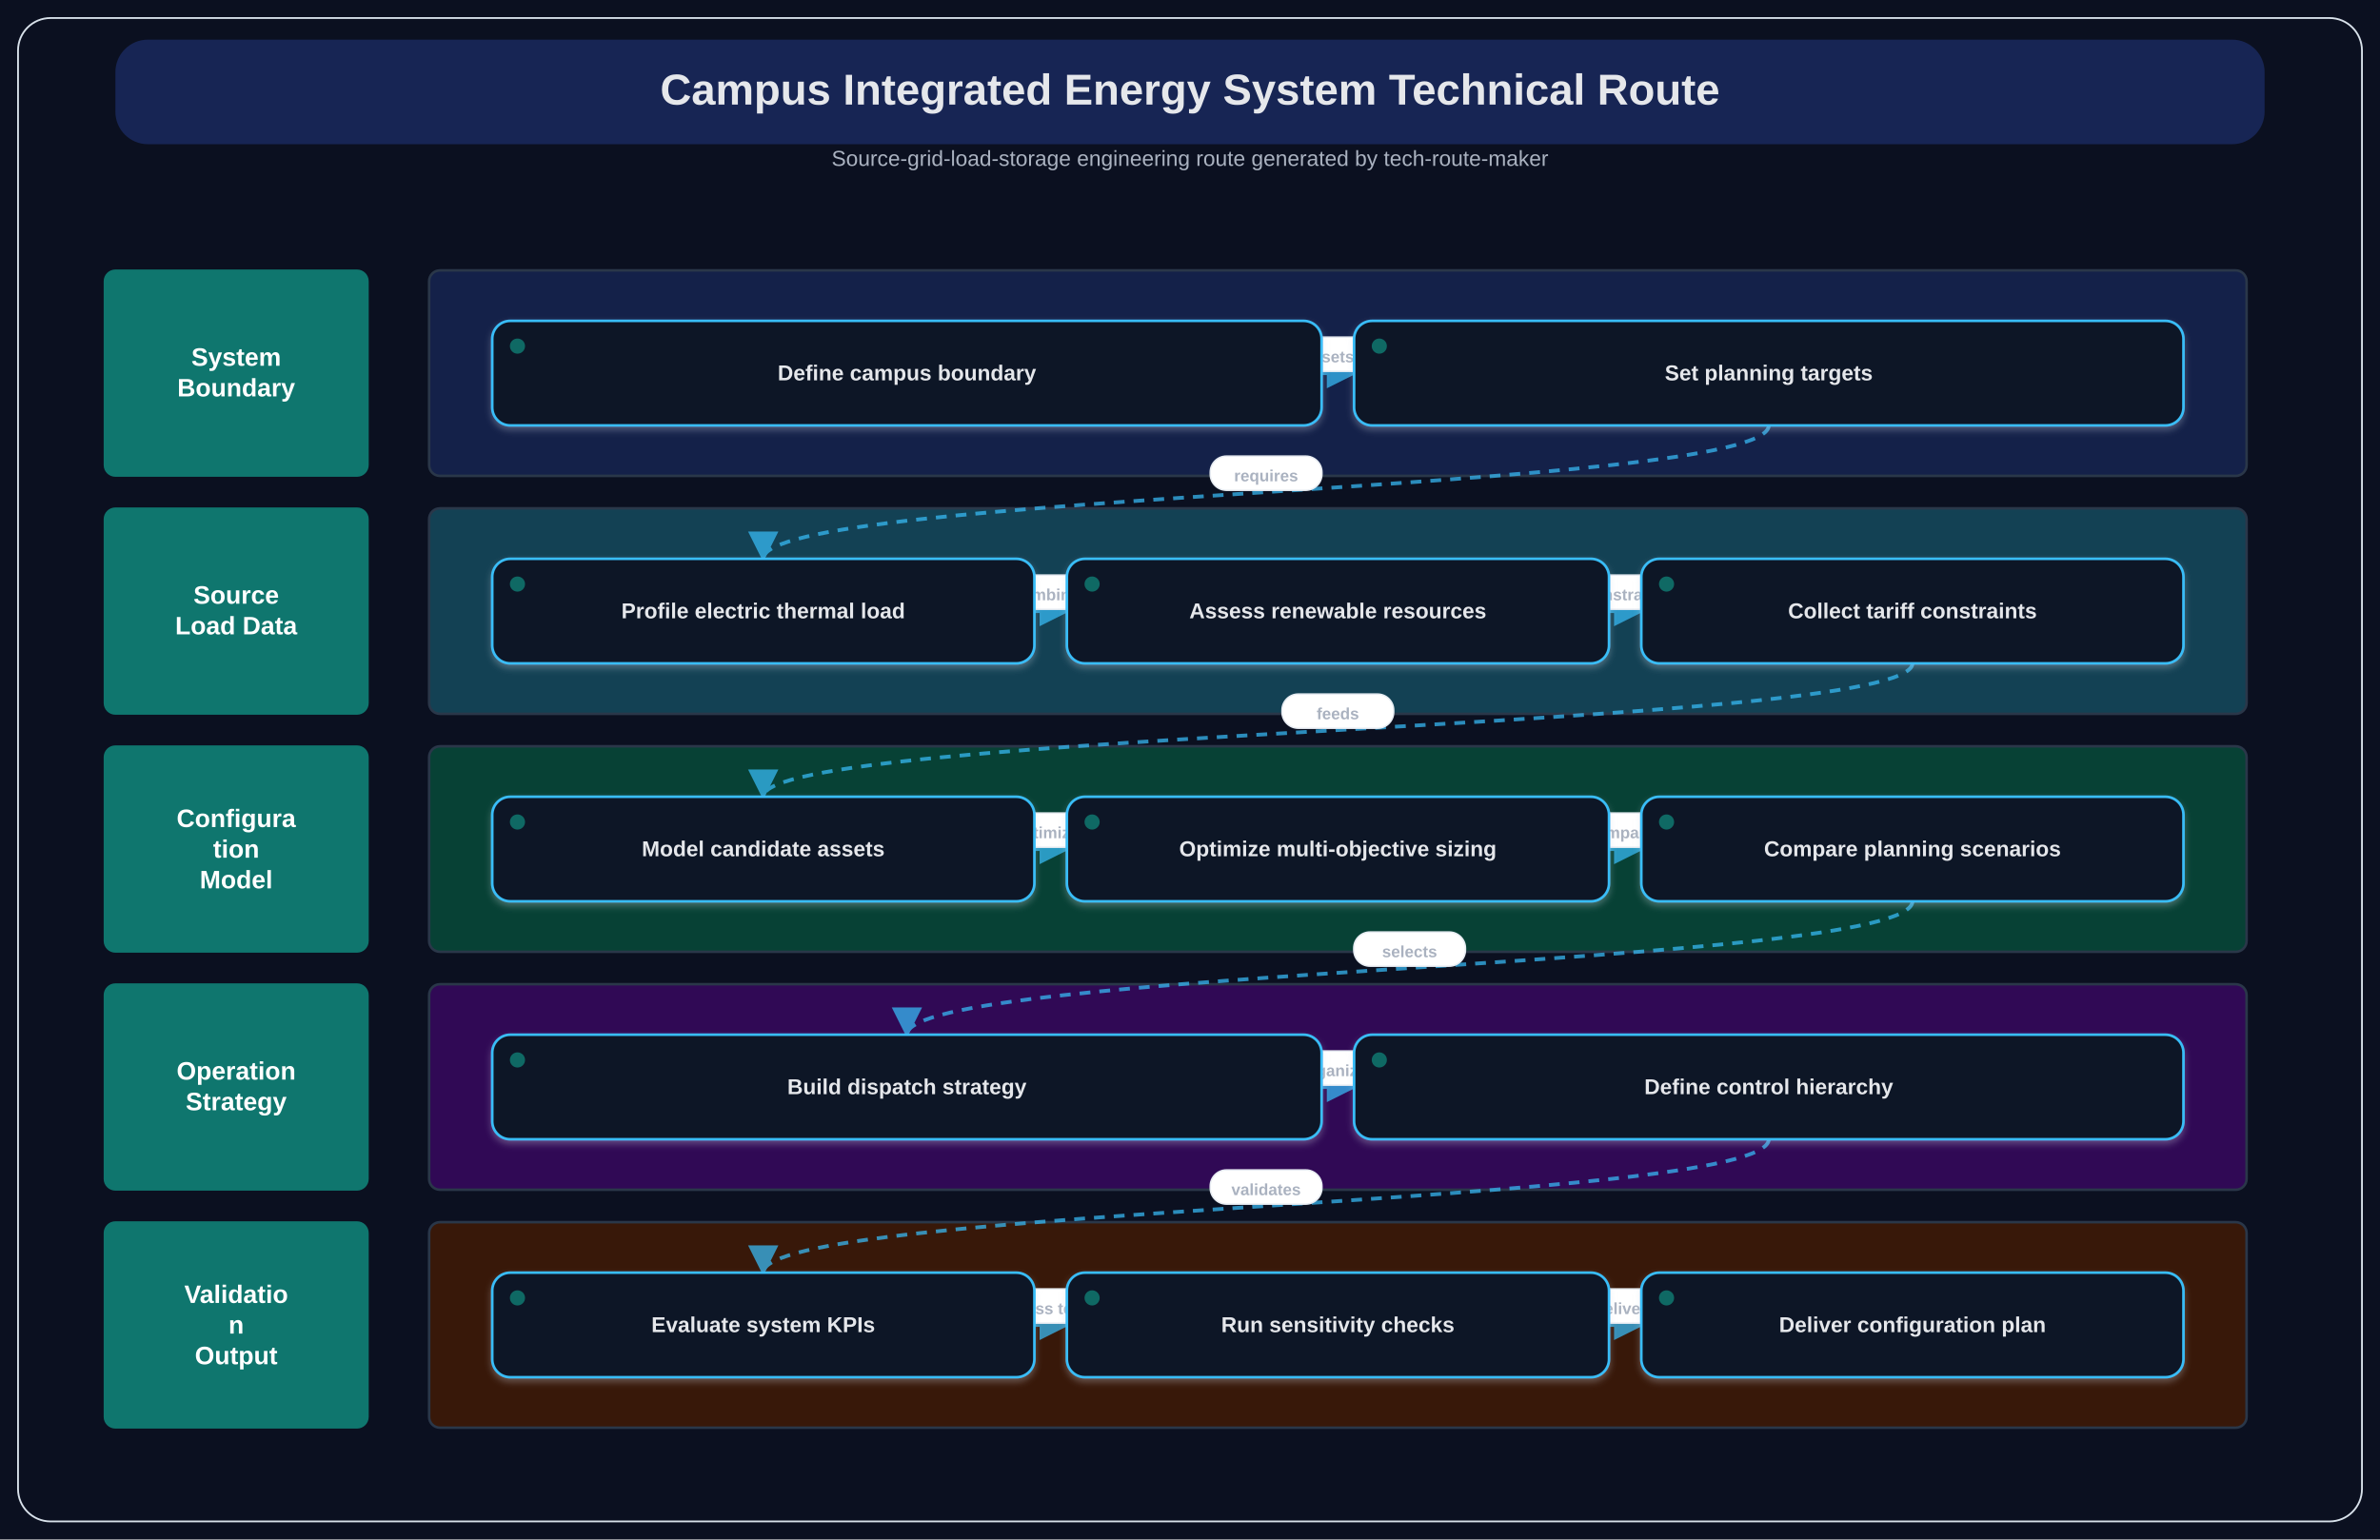
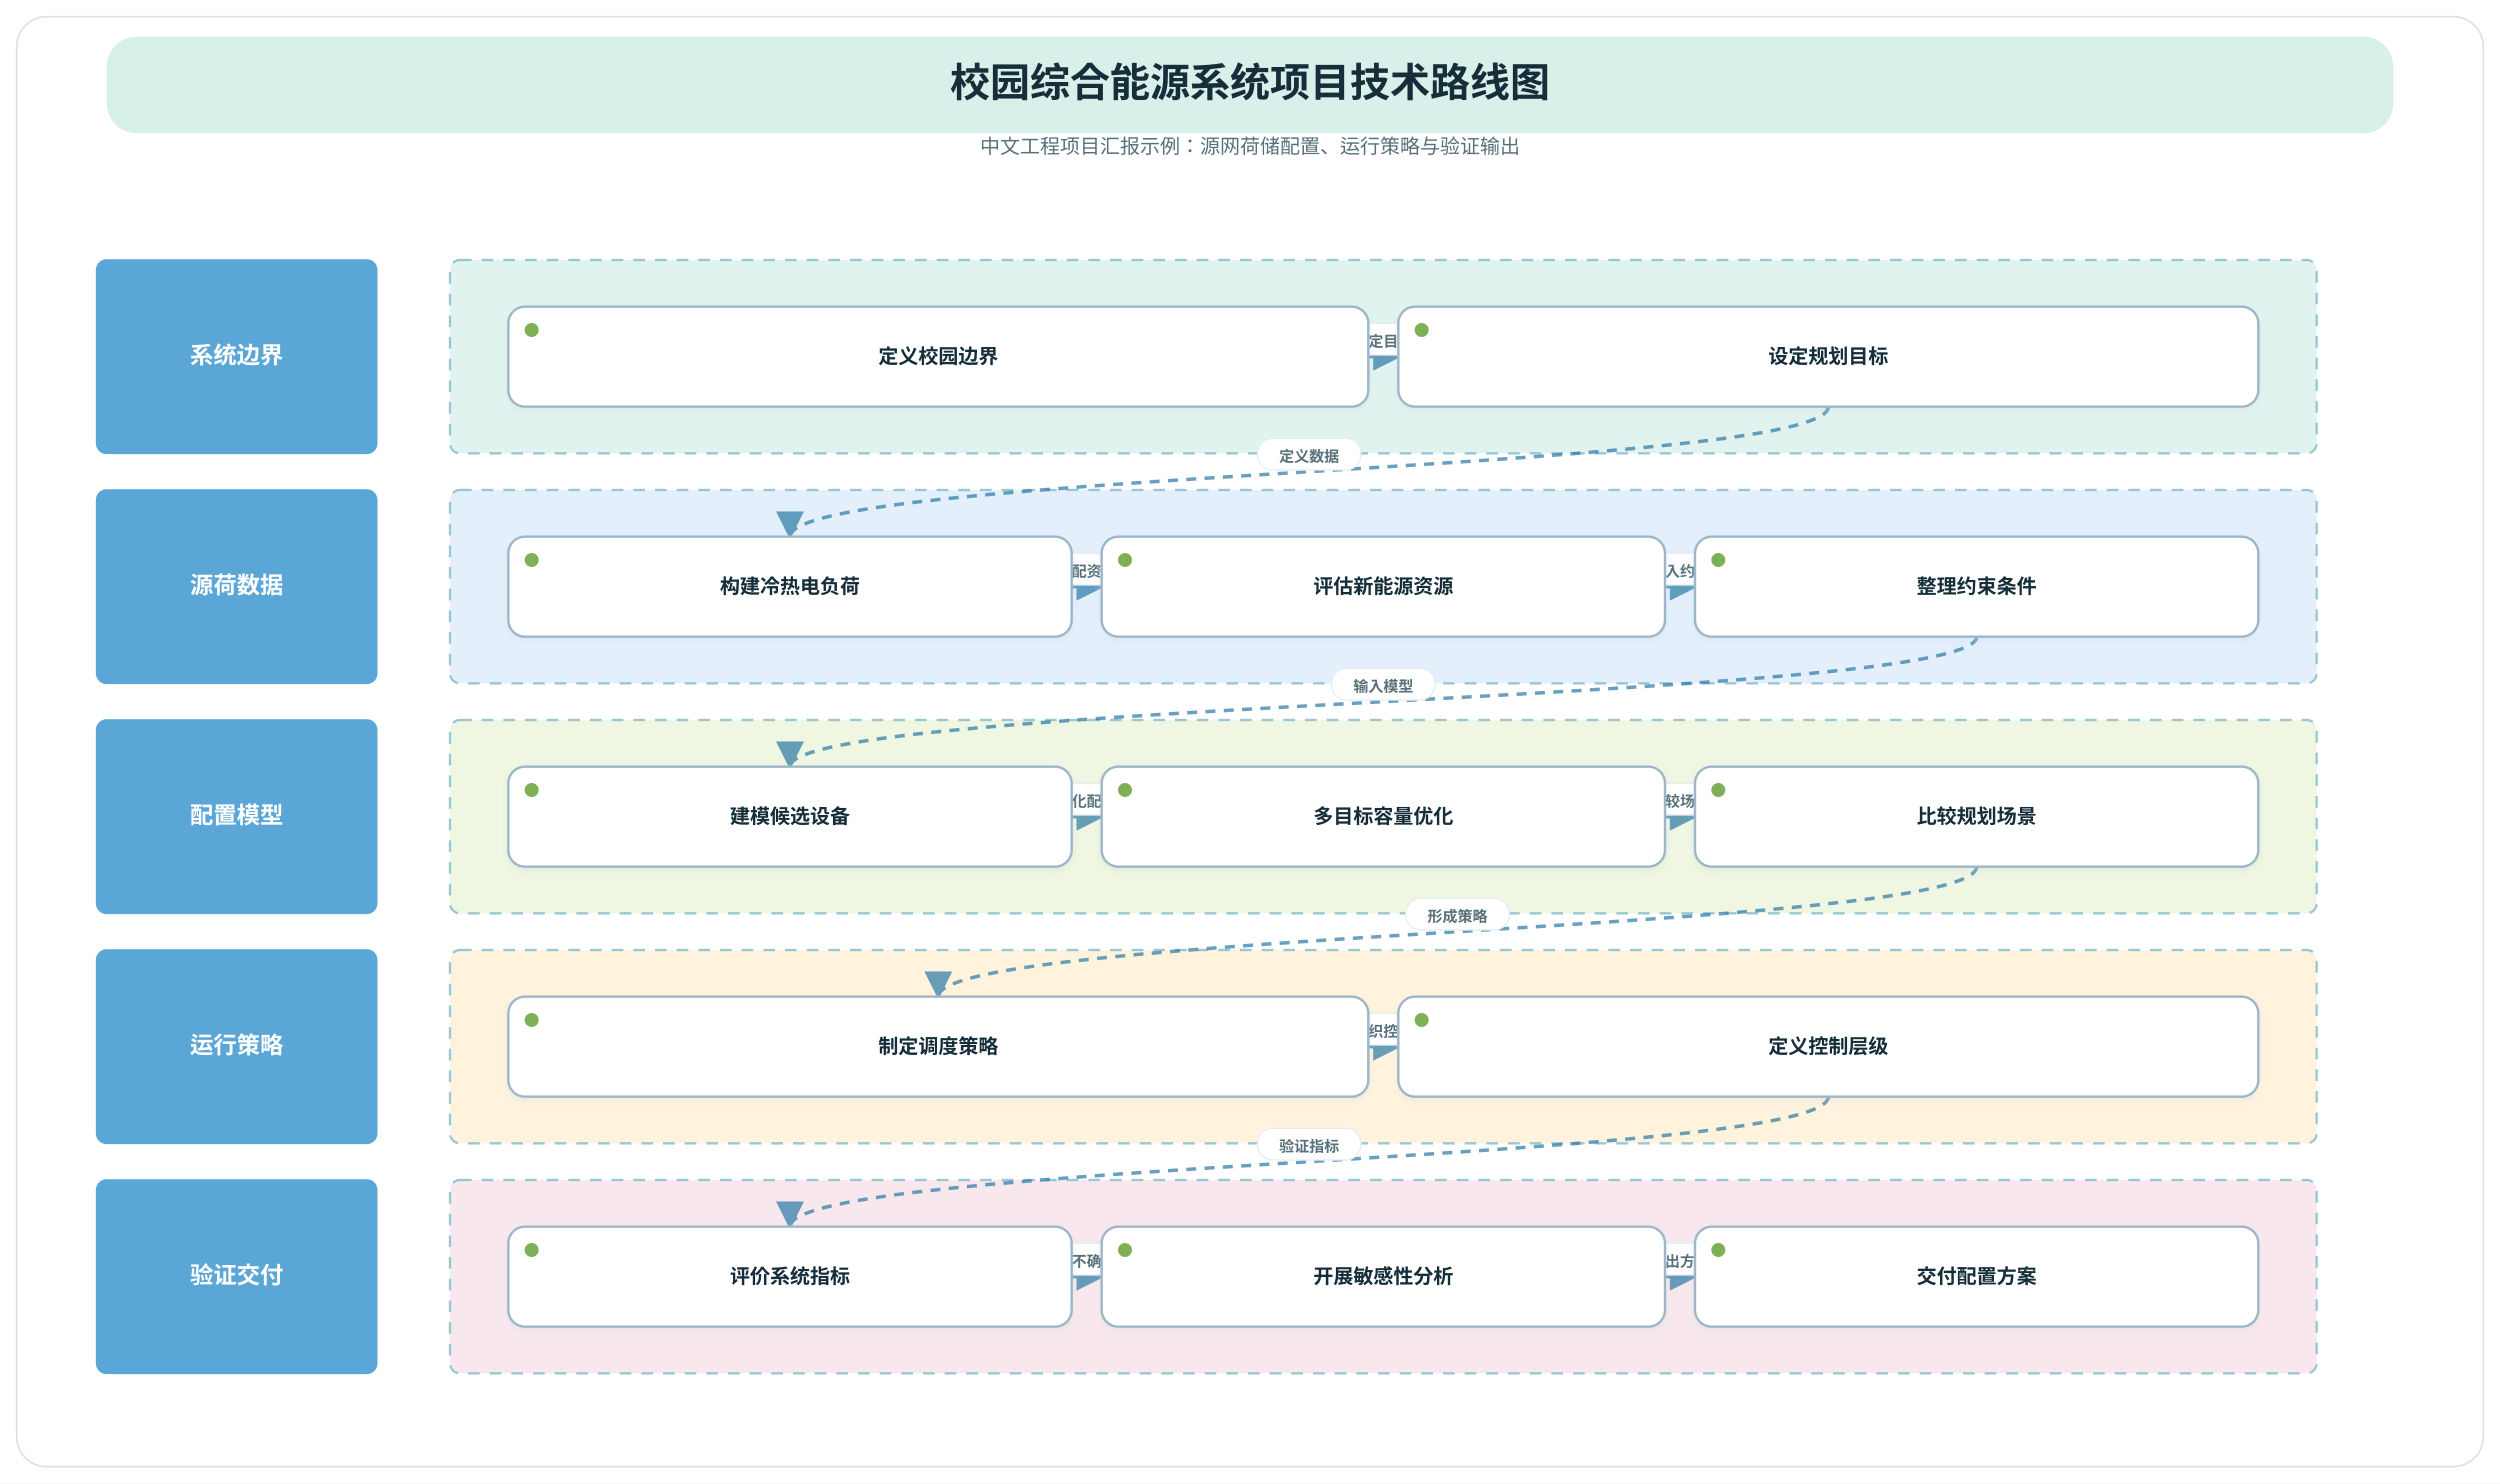
- <svg xmlns="http://www.w3.org/2000/svg" width="1320" height="854" viewBox="0 0 1320 854">
+ <svg xmlns="http://www.w3.org/2000/svg" width="1500" height="890" viewBox="0 0 1500 890">
  <defs>
    <marker id="arrow" viewBox="0 0 10 10" refX="9" refY="5" markerWidth="8" markerHeight="8" orient="auto-start-reverse">
-       <path d="M 0 0 L 10 5 L 0 10 z" fill="#38BDF8" />
+       <path d="M 0 0 L 10 5 L 0 10 z" fill="#2F7CA6" />
    </marker>
    <filter id="softShadow" x="-20%" y="-20%" width="140%" height="140%">
      <feDropShadow dx="0" dy="2" stdDeviation="2" flood-color="#CBD5E1" flood-opacity="0.32" />
    </filter>
  </defs>
-   <rect width="100%" height="100%" fill="#0B1020" />
-   <rect x="10.0" y="10.0" width="1300.0" height="834.0" rx="18" fill="none" stroke="#D8E1EA" stroke-width="1.0" />
-   <rect x="64.0" y="22.0" width="1192.0" height="58.0" rx="18" fill="#172554" stroke="none" stroke-width="1.5" />
-   <text x="660.0" y="58.0" text-anchor="middle" font-size="24" font-family="Arial, Helvetica, sans-serif" font-weight="700" fill="#E5E7EB">Campus Integrated Energy System Technical Route</text>
-   <text x="660.0" y="92.0" text-anchor="middle" font-size="12" font-family="Arial, Helvetica, sans-serif" font-weight="400" fill="#AAB2C0">Source-grid-load-storage engineering route generated by tech-route-maker</text>
-   <rect x="238.0" y="150.0" width="1008.0" height="114.0" rx="6" fill="#172554" stroke="#334155" stroke-width="1.4" opacity="0.78" />
-   <rect x="58.0" y="150.0" width="146.0" height="114.0" rx="6" fill="#0F766E" stroke="#0F766E" stroke-width="1.0" />
-   <text x="131.0" y="202.9" text-anchor="middle" font-size="14" font-family="Arial, Helvetica, sans-serif" font-weight="700" fill="#FFFFFF">System</text>
-   <text x="131.0" y="219.9" text-anchor="middle" font-size="14" font-family="Arial, Helvetica, sans-serif" font-weight="700" fill="#FFFFFF">Boundary</text>
-   <rect x="238.0" y="282.0" width="1008.0" height="114.0" rx="6" fill="#164E63" stroke="#334155" stroke-width="1.4" opacity="0.78" />
-   <rect x="58.0" y="282.0" width="146.0" height="114.0" rx="6" fill="#0F766E" stroke="#0F766E" stroke-width="1.0" />
-   <text x="131.0" y="334.9" text-anchor="middle" font-size="14" font-family="Arial, Helvetica, sans-serif" font-weight="700" fill="#FFFFFF">Source</text>
-   <text x="131.0" y="351.9" text-anchor="middle" font-size="14" font-family="Arial, Helvetica, sans-serif" font-weight="700" fill="#FFFFFF">Load Data</text>
-   <rect x="238.0" y="414.0" width="1008.0" height="114.0" rx="6" fill="#064E3B" stroke="#334155" stroke-width="1.4" opacity="0.78" />
-   <rect x="58.0" y="414.0" width="146.0" height="114.0" rx="6" fill="#0F766E" stroke="#0F766E" stroke-width="1.0" />
-   <text x="131.0" y="458.8" text-anchor="middle" font-size="14" font-family="Arial, Helvetica, sans-serif" font-weight="700" fill="#FFFFFF">Configura</text>
-   <text x="131.0" y="475.8" text-anchor="middle" font-size="14" font-family="Arial, Helvetica, sans-serif" font-weight="700" fill="#FFFFFF">tion</text>
-   <text x="131.0" y="492.8" text-anchor="middle" font-size="14" font-family="Arial, Helvetica, sans-serif" font-weight="700" fill="#FFFFFF">Model</text>
-   <rect x="238.0" y="546.0" width="1008.0" height="114.0" rx="6" fill="#3B0764" stroke="#334155" stroke-width="1.4" opacity="0.78" />
-   <rect x="58.0" y="546.0" width="146.0" height="114.0" rx="6" fill="#0F766E" stroke="#0F766E" stroke-width="1.0" />
-   <text x="131.0" y="598.9" text-anchor="middle" font-size="14" font-family="Arial, Helvetica, sans-serif" font-weight="700" fill="#FFFFFF">Operation</text>
-   <text x="131.0" y="615.9" text-anchor="middle" font-size="14" font-family="Arial, Helvetica, sans-serif" font-weight="700" fill="#FFFFFF">Strategy</text>
-   <rect x="238.0" y="678.0" width="1008.0" height="114.0" rx="6" fill="#451A03" stroke="#334155" stroke-width="1.4" opacity="0.78" />
-   <rect x="58.0" y="678.0" width="146.0" height="114.0" rx="6" fill="#0F766E" stroke="#0F766E" stroke-width="1.0" />
-   <text x="131.0" y="722.8" text-anchor="middle" font-size="14" font-family="Arial, Helvetica, sans-serif" font-weight="700" fill="#FFFFFF">Validatio</text>
-   <text x="131.0" y="739.8" text-anchor="middle" font-size="14" font-family="Arial, Helvetica, sans-serif" font-weight="700" fill="#FFFFFF">n</text>
-   <text x="131.0" y="756.8" text-anchor="middle" font-size="14" font-family="Arial, Helvetica, sans-serif" font-weight="700" fill="#FFFFFF">Output</text>
-   <path d="M 733.0 207.0 C 742.0 207.0, 742.0 207.0, 751.0 207.0" fill="none" stroke="#38BDF8" stroke-width="2.1" marker-end="url(#arrow)" opacity="0.72" />
-   <rect x="711.0" y="187.0" width="62.0" height="19.0" rx="9" fill="#FFFFFF" stroke="#E7ECF2" stroke-width="0.8" />
-   <text x="742.0" y="201.0" text-anchor="middle" font-size="9" font-family="Arial, Helvetica, sans-serif" font-weight="600" fill="#AAB2C0">sets</text>
-   <path d="M 981.0 236.0 C 981.0 273.0, 423.3 273.0, 423.3 310.0" fill="none" stroke="#38BDF8" stroke-width="2.1" marker-end="url(#arrow)" opacity="0.72" stroke-dasharray="6 5" />
-   <rect x="671.2" y="253.0" width="62.0" height="19.0" rx="9" fill="#FFFFFF" stroke="#E7ECF2" stroke-width="0.8" />
-   <text x="702.2" y="267.0" text-anchor="middle" font-size="9" font-family="Arial, Helvetica, sans-serif" font-weight="600" fill="#AAB2C0">requires</text>
-   <path d="M 573.7 339.0 C 582.7 339.0, 582.7 339.0, 591.7 339.0" fill="none" stroke="#38BDF8" stroke-width="2.1" marker-end="url(#arrow)" opacity="0.72" />
-   <rect x="551.7" y="319.0" width="62.0" height="19.0" rx="9" fill="#FFFFFF" stroke="#E7ECF2" stroke-width="0.8" />
-   <text x="582.7" y="333.0" text-anchor="middle" font-size="9" font-family="Arial, Helvetica, sans-serif" font-weight="600" fill="#AAB2C0">combines</text>
-   <path d="M 892.3 339.0 C 901.3 339.0, 901.3 339.0, 910.3 339.0" fill="none" stroke="#38BDF8" stroke-width="2.1" marker-end="url(#arrow)" opacity="0.72" />
-   <rect x="870.3" y="319.0" width="62.0" height="19.0" rx="9" fill="#FFFFFF" stroke="#E7ECF2" stroke-width="0.8" />
-   <text x="901.3" y="333.0" text-anchor="middle" font-size="9" font-family="Arial, Helvetica, sans-serif" font-weight="600" fill="#AAB2C0">constrains</text>
-   <path d="M 1060.7 368.0 C 1060.7 405.0, 423.3 405.0, 423.3 442.0" fill="none" stroke="#38BDF8" stroke-width="2.1" marker-end="url(#arrow)" opacity="0.72" stroke-dasharray="6 5" />
-   <rect x="711.0" y="385.0" width="62.0" height="19.0" rx="9" fill="#FFFFFF" stroke="#E7ECF2" stroke-width="0.8" />
-   <text x="742.0" y="399.0" text-anchor="middle" font-size="9" font-family="Arial, Helvetica, sans-serif" font-weight="600" fill="#AAB2C0">feeds</text>
-   <path d="M 573.7 471.0 C 582.7 471.0, 582.7 471.0, 591.7 471.0" fill="none" stroke="#38BDF8" stroke-width="2.1" marker-end="url(#arrow)" opacity="0.72" />
-   <rect x="551.7" y="451.0" width="62.0" height="19.0" rx="9" fill="#FFFFFF" stroke="#E7ECF2" stroke-width="0.8" />
-   <text x="582.7" y="465.0" text-anchor="middle" font-size="9" font-family="Arial, Helvetica, sans-serif" font-weight="600" fill="#AAB2C0">optimizes</text>
-   <path d="M 892.3 471.0 C 901.3 471.0, 901.3 471.0, 910.3 471.0" fill="none" stroke="#38BDF8" stroke-width="2.1" marker-end="url(#arrow)" opacity="0.72" />
-   <rect x="870.3" y="451.0" width="62.0" height="19.0" rx="9" fill="#FFFFFF" stroke="#E7ECF2" stroke-width="0.8" />
-   <text x="901.3" y="465.0" text-anchor="middle" font-size="9" font-family="Arial, Helvetica, sans-serif" font-weight="600" fill="#AAB2C0">compares</text>
-   <path d="M 1060.7 500.0 C 1060.7 537.0, 503.0 537.0, 503.0 574.0" fill="none" stroke="#38BDF8" stroke-width="2.1" marker-end="url(#arrow)" opacity="0.72" stroke-dasharray="6 5" />
-   <rect x="750.8" y="517.0" width="62.0" height="19.0" rx="9" fill="#FFFFFF" stroke="#E7ECF2" stroke-width="0.8" />
-   <text x="781.8" y="531.0" text-anchor="middle" font-size="9" font-family="Arial, Helvetica, sans-serif" font-weight="600" fill="#AAB2C0">selects</text>
-   <path d="M 733.0 603.0 C 742.0 603.0, 742.0 603.0, 751.0 603.0" fill="none" stroke="#38BDF8" stroke-width="2.1" marker-end="url(#arrow)" opacity="0.72" />
-   <rect x="711.0" y="583.0" width="62.0" height="19.0" rx="9" fill="#FFFFFF" stroke="#E7ECF2" stroke-width="0.8" />
-   <text x="742.0" y="597.0" text-anchor="middle" font-size="9" font-family="Arial, Helvetica, sans-serif" font-weight="600" fill="#AAB2C0">organizes</text>
-   <path d="M 981.0 632.0 C 981.0 669.0, 423.3 669.0, 423.3 706.0" fill="none" stroke="#38BDF8" stroke-width="2.1" marker-end="url(#arrow)" opacity="0.72" stroke-dasharray="6 5" />
-   <rect x="671.2" y="649.0" width="62.0" height="19.0" rx="9" fill="#FFFFFF" stroke="#E7ECF2" stroke-width="0.8" />
-   <text x="702.2" y="663.0" text-anchor="middle" font-size="9" font-family="Arial, Helvetica, sans-serif" font-weight="600" fill="#AAB2C0">validates</text>
-   <path d="M 573.7 735.0 C 582.7 735.0, 582.7 735.0, 591.7 735.0" fill="none" stroke="#38BDF8" stroke-width="2.1" marker-end="url(#arrow)" opacity="0.72" />
-   <rect x="551.7" y="715.0" width="62.0" height="19.0" rx="9" fill="#FFFFFF" stroke="#E7ECF2" stroke-width="0.8" />
-   <text x="582.7" y="729.0" text-anchor="middle" font-size="9" font-family="Arial, Helvetica, sans-serif" font-weight="600" fill="#AAB2C0">stress tests</text>
-   <path d="M 892.3 735.0 C 901.3 735.0, 901.3 735.0, 910.3 735.0" fill="none" stroke="#38BDF8" stroke-width="2.1" marker-end="url(#arrow)" opacity="0.72" />
-   <rect x="870.3" y="715.0" width="62.0" height="19.0" rx="9" fill="#FFFFFF" stroke="#E7ECF2" stroke-width="0.8" />
-   <text x="901.3" y="729.0" text-anchor="middle" font-size="9" font-family="Arial, Helvetica, sans-serif" font-weight="600" fill="#AAB2C0">delivers</text>
+   <rect width="100%" height="100%" fill="#FFFFFF" />
+   <rect x="10.0" y="10.0" width="1480.0" height="870.0" rx="18" fill="none" stroke="#D8E1EA" stroke-width="1.0" />
+   <rect x="64.0" y="22.0" width="1372.0" height="58.0" rx="18" fill="#D8F0EA" stroke="none" stroke-width="1.5" />
+   <text x="750.0" y="58.0" text-anchor="middle" font-size="24" font-family="Arial, Helvetica, sans-serif" font-weight="700" fill="#152E3A">校园综合能源系统项目技术路线图</text>
+   <text x="750.0" y="92.0" text-anchor="middle" font-size="12" font-family="Arial, Helvetica, sans-serif" font-weight="400" fill="#57717A">中文工程项目汇报示例：源网荷储配置、运行策略与验证输出</text>
+   <rect x="270.0" y="156.0" width="1120.0" height="116.0" rx="6" fill="#D8F0EA" stroke="#7CB7C6" stroke-width="1.4" stroke-dasharray="7 6" opacity="0.78" />
+   <rect x="58.0" y="156.0" width="168.0" height="116.0" rx="6" fill="#5AA6D6" stroke="#5AA6D6" stroke-width="1.0" />
+   <text x="142.0" y="218.0" text-anchor="middle" font-size="14" font-family="Arial, Helvetica, sans-serif" font-weight="700" fill="#FFFFFF">系统边界</text>
+   <rect x="270.0" y="294.0" width="1120.0" height="116.0" rx="6" fill="#DDEBFB" stroke="#7CB7C6" stroke-width="1.4" stroke-dasharray="7 6" opacity="0.78" />
+   <rect x="58.0" y="294.0" width="168.0" height="116.0" rx="6" fill="#5AA6D6" stroke="#5AA6D6" stroke-width="1.0" />
+   <text x="142.0" y="356.0" text-anchor="middle" font-size="14" font-family="Arial, Helvetica, sans-serif" font-weight="700" fill="#FFFFFF">源荷数据</text>
+   <rect x="270.0" y="432.0" width="1120.0" height="116.0" rx="6" fill="#EAF4D9" stroke="#7CB7C6" stroke-width="1.4" stroke-dasharray="7 6" opacity="0.78" />
+   <rect x="58.0" y="432.0" width="168.0" height="116.0" rx="6" fill="#5AA6D6" stroke="#5AA6D6" stroke-width="1.0" />
+   <text x="142.0" y="494.0" text-anchor="middle" font-size="14" font-family="Arial, Helvetica, sans-serif" font-weight="700" fill="#FFFFFF">配置模型</text>
+   <rect x="270.0" y="570.0" width="1120.0" height="116.0" rx="6" fill="#FFF0D4" stroke="#7CB7C6" stroke-width="1.4" stroke-dasharray="7 6" opacity="0.78" />
+   <rect x="58.0" y="570.0" width="168.0" height="116.0" rx="6" fill="#5AA6D6" stroke="#5AA6D6" stroke-width="1.0" />
+   <text x="142.0" y="632.0" text-anchor="middle" font-size="14" font-family="Arial, Helvetica, sans-serif" font-weight="700" fill="#FFFFFF">运行策略</text>
+   <rect x="270.0" y="708.0" width="1120.0" height="116.0" rx="6" fill="#F6E2E8" stroke="#7CB7C6" stroke-width="1.4" stroke-dasharray="7 6" opacity="0.78" />
+   <rect x="58.0" y="708.0" width="168.0" height="116.0" rx="6" fill="#5AA6D6" stroke="#5AA6D6" stroke-width="1.0" />
+   <text x="142.0" y="770.0" text-anchor="middle" font-size="14" font-family="Arial, Helvetica, sans-serif" font-weight="700" fill="#FFFFFF">验证交付</text>
+   <path d="M 821.0 214.0 C 830.0 214.0, 830.0 214.0, 839.0 214.0" fill="none" stroke="#2F7CA6" stroke-width="2.1" marker-end="url(#arrow)" opacity="0.72" />
+   <rect x="799.0" y="194.0" width="62.0" height="19.0" rx="9" fill="#FFFFFF" stroke="#E7ECF2" stroke-width="0.8" />
+   <text x="830.0" y="208.0" text-anchor="middle" font-size="9" font-family="Arial, Helvetica, sans-serif" font-weight="600" fill="#57717A">设定目标</text>
+   <path d="M 1097.0 244.0 C 1097.0 283.0, 474.0 283.0, 474.0 322.0" fill="none" stroke="#2F7CA6" stroke-width="2.1" marker-end="url(#arrow)" opacity="0.72" stroke-dasharray="6 5" />
+   <rect x="754.5" y="263.0" width="62.0" height="19.0" rx="9" fill="#FFFFFF" stroke="#E7ECF2" stroke-width="0.8" />
+   <text x="785.5" y="277.0" text-anchor="middle" font-size="9" font-family="Arial, Helvetica, sans-serif" font-weight="600" fill="#57717A">定义数据</text>
+   <path d="M 643.0 352.0 C 652.0 352.0, 652.0 352.0, 661.0 352.0" fill="none" stroke="#2F7CA6" stroke-width="2.1" marker-end="url(#arrow)" opacity="0.72" />
+   <rect x="621.0" y="332.0" width="62.0" height="19.0" rx="9" fill="#FFFFFF" stroke="#E7ECF2" stroke-width="0.8" />
+   <text x="652.0" y="346.0" text-anchor="middle" font-size="9" font-family="Arial, Helvetica, sans-serif" font-weight="600" fill="#57717A">匹配资源</text>
+   <path d="M 999.0 352.0 C 1008.0 352.0, 1008.0 352.0, 1017.0 352.0" fill="none" stroke="#2F7CA6" stroke-width="2.1" marker-end="url(#arrow)" opacity="0.72" />
+   <rect x="977.0" y="332.0" width="62.0" height="19.0" rx="9" fill="#FFFFFF" stroke="#E7ECF2" stroke-width="0.8" />
+   <text x="1008.0" y="346.0" text-anchor="middle" font-size="9" font-family="Arial, Helvetica, sans-serif" font-weight="600" fill="#57717A">加入约束</text>
+   <path d="M 1186.0 382.0 C 1186.0 421.0, 474.0 421.0, 474.0 460.0" fill="none" stroke="#2F7CA6" stroke-width="2.1" marker-end="url(#arrow)" opacity="0.72" stroke-dasharray="6 5" />
+   <rect x="799.0" y="401.0" width="62.0" height="19.0" rx="9" fill="#FFFFFF" stroke="#E7ECF2" stroke-width="0.8" />
+   <text x="830.0" y="415.0" text-anchor="middle" font-size="9" font-family="Arial, Helvetica, sans-serif" font-weight="600" fill="#57717A">输入模型</text>
+   <path d="M 643.0 490.0 C 652.0 490.0, 652.0 490.0, 661.0 490.0" fill="none" stroke="#2F7CA6" stroke-width="2.1" marker-end="url(#arrow)" opacity="0.72" />
+   <rect x="621.0" y="470.0" width="62.0" height="19.0" rx="9" fill="#FFFFFF" stroke="#E7ECF2" stroke-width="0.8" />
+   <text x="652.0" y="484.0" text-anchor="middle" font-size="9" font-family="Arial, Helvetica, sans-serif" font-weight="600" fill="#57717A">优化配置</text>
+   <path d="M 999.0 490.0 C 1008.0 490.0, 1008.0 490.0, 1017.0 490.0" fill="none" stroke="#2F7CA6" stroke-width="2.1" marker-end="url(#arrow)" opacity="0.72" />
+   <rect x="977.0" y="470.0" width="62.0" height="19.0" rx="9" fill="#FFFFFF" stroke="#E7ECF2" stroke-width="0.8" />
+   <text x="1008.0" y="484.0" text-anchor="middle" font-size="9" font-family="Arial, Helvetica, sans-serif" font-weight="600" fill="#57717A">比较场景</text>
+   <path d="M 1186.0 520.0 C 1186.0 559.0, 563.0 559.0, 563.0 598.0" fill="none" stroke="#2F7CA6" stroke-width="2.1" marker-end="url(#arrow)" opacity="0.72" stroke-dasharray="6 5" />
+   <rect x="843.5" y="539.0" width="62.0" height="19.0" rx="9" fill="#FFFFFF" stroke="#E7ECF2" stroke-width="0.8" />
+   <text x="874.5" y="553.0" text-anchor="middle" font-size="9" font-family="Arial, Helvetica, sans-serif" font-weight="600" fill="#57717A">形成策略</text>
+   <path d="M 821.0 628.0 C 830.0 628.0, 830.0 628.0, 839.0 628.0" fill="none" stroke="#2F7CA6" stroke-width="2.1" marker-end="url(#arrow)" opacity="0.72" />
+   <rect x="799.0" y="608.0" width="62.0" height="19.0" rx="9" fill="#FFFFFF" stroke="#E7ECF2" stroke-width="0.8" />
+   <text x="830.0" y="622.0" text-anchor="middle" font-size="9" font-family="Arial, Helvetica, sans-serif" font-weight="600" fill="#57717A">组织控制</text>
+   <path d="M 1097.0 658.0 C 1097.0 697.0, 474.0 697.0, 474.0 736.0" fill="none" stroke="#2F7CA6" stroke-width="2.1" marker-end="url(#arrow)" opacity="0.72" stroke-dasharray="6 5" />
+   <rect x="754.5" y="677.0" width="62.0" height="19.0" rx="9" fill="#FFFFFF" stroke="#E7ECF2" stroke-width="0.8" />
+   <text x="785.5" y="691.0" text-anchor="middle" font-size="9" font-family="Arial, Helvetica, sans-serif" font-weight="600" fill="#57717A">验证指标</text>
+   <path d="M 643.0 766.0 C 652.0 766.0, 652.0 766.0, 661.0 766.0" fill="none" stroke="#2F7CA6" stroke-width="2.1" marker-end="url(#arrow)" opacity="0.72" />
+   <rect x="621.0" y="746.0" width="62.0" height="19.0" rx="9" fill="#FFFFFF" stroke="#E7ECF2" stroke-width="0.8" />
+   <text x="652.0" y="760.0" text-anchor="middle" font-size="9" font-family="Arial, Helvetica, sans-serif" font-weight="600" fill="#57717A">测试不确定性</text>
+   <path d="M 999.0 766.0 C 1008.0 766.0, 1008.0 766.0, 1017.0 766.0" fill="none" stroke="#2F7CA6" stroke-width="2.1" marker-end="url(#arrow)" opacity="0.72" />
+   <rect x="977.0" y="746.0" width="62.0" height="19.0" rx="9" fill="#FFFFFF" stroke="#E7ECF2" stroke-width="0.8" />
+   <text x="1008.0" y="760.0" text-anchor="middle" font-size="9" font-family="Arial, Helvetica, sans-serif" font-weight="600" fill="#57717A">输出方案</text>
  <g class="node" data-node="boundary_scope" style="cursor:pointer">
-     <rect x="273.0" y="178.0" width="460.0" height="58.0" rx="10" fill="#111827" stroke="#38BDF8" stroke-width="1.45" filter="url(#softShadow)" />
-     <circle cx="287.0" cy="192.0" r="4.2" fill="#0F766E" opacity="0.86" />
-     <text x="503.0" y="211.0" text-anchor="middle" font-size="12" font-family="Arial, Helvetica, sans-serif" font-weight="600" fill="#E5E7EB">Define campus boundary</text>
+     <rect x="305.0" y="184.0" width="516.0" height="60.0" rx="10" fill="#FFFFFF" stroke="#9EB7C8" stroke-width="1.45" filter="url(#softShadow)" />
+     <circle cx="319.0" cy="198.0" r="4.2" fill="#6AA43A" opacity="0.86" />
+     <text x="563.0" y="218.0" text-anchor="middle" font-size="12" font-family="Arial, Helvetica, sans-serif" font-weight="600" fill="#152E3A">定义校园边界</text>
  </g>
  <g class="node" data-node="boundary_targets" style="cursor:pointer">
-     <rect x="751.0" y="178.0" width="460.0" height="58.0" rx="10" fill="#111827" stroke="#38BDF8" stroke-width="1.45" filter="url(#softShadow)" />
-     <circle cx="765.0" cy="192.0" r="4.2" fill="#0F766E" opacity="0.86" />
-     <text x="981.0" y="211.0" text-anchor="middle" font-size="12" font-family="Arial, Helvetica, sans-serif" font-weight="600" fill="#E5E7EB">Set planning targets</text>
+     <rect x="839.0" y="184.0" width="516.0" height="60.0" rx="10" fill="#FFFFFF" stroke="#9EB7C8" stroke-width="1.45" filter="url(#softShadow)" />
+     <circle cx="853.0" cy="198.0" r="4.2" fill="#6AA43A" opacity="0.86" />
+     <text x="1097.0" y="218.0" text-anchor="middle" font-size="12" font-family="Arial, Helvetica, sans-serif" font-weight="600" fill="#152E3A">设定规划目标</text>
  </g>
  <g class="node" data-node="data_load" style="cursor:pointer">
-     <rect x="273.0" y="310.0" width="300.7" height="58.0" rx="10" fill="#111827" stroke="#38BDF8" stroke-width="1.45" filter="url(#softShadow)" />
-     <circle cx="287.0" cy="324.0" r="4.2" fill="#0F766E" opacity="0.86" />
-     <text x="423.3" y="343.0" text-anchor="middle" font-size="12" font-family="Arial, Helvetica, sans-serif" font-weight="600" fill="#E5E7EB">Profile electric thermal load</text>
+     <rect x="305.0" y="322.0" width="338.0" height="60.0" rx="10" fill="#FFFFFF" stroke="#9EB7C8" stroke-width="1.45" filter="url(#softShadow)" />
+     <circle cx="319.0" cy="336.0" r="4.2" fill="#6AA43A" opacity="0.86" />
+     <text x="474.0" y="356.0" text-anchor="middle" font-size="12" font-family="Arial, Helvetica, sans-serif" font-weight="600" fill="#152E3A">构建冷热电负荷</text>
  </g>
  <g class="node" data-node="data_resource" style="cursor:pointer">
-     <rect x="591.7" y="310.0" width="300.7" height="58.0" rx="10" fill="#111827" stroke="#38BDF8" stroke-width="1.45" filter="url(#softShadow)" />
-     <circle cx="605.7" cy="324.0" r="4.2" fill="#0F766E" opacity="0.86" />
-     <text x="742.0" y="343.0" text-anchor="middle" font-size="12" font-family="Arial, Helvetica, sans-serif" font-weight="600" fill="#E5E7EB">Assess renewable resources</text>
+     <rect x="661.0" y="322.0" width="338.0" height="60.0" rx="10" fill="#FFFFFF" stroke="#9EB7C8" stroke-width="1.45" filter="url(#softShadow)" />
+     <circle cx="675.0" cy="336.0" r="4.2" fill="#6AA43A" opacity="0.86" />
+     <text x="830.0" y="356.0" text-anchor="middle" font-size="12" font-family="Arial, Helvetica, sans-serif" font-weight="600" fill="#152E3A">评估新能源资源</text>
  </g>
  <g class="node" data-node="data_tariff" style="cursor:pointer">
-     <rect x="910.3" y="310.0" width="300.7" height="58.0" rx="10" fill="#111827" stroke="#38BDF8" stroke-width="1.45" filter="url(#softShadow)" />
-     <circle cx="924.3" cy="324.0" r="4.2" fill="#0F766E" opacity="0.86" />
-     <text x="1060.7" y="343.0" text-anchor="middle" font-size="12" font-family="Arial, Helvetica, sans-serif" font-weight="600" fill="#E5E7EB">Collect tariff constraints</text>
+     <rect x="1017.0" y="322.0" width="338.0" height="60.0" rx="10" fill="#FFFFFF" stroke="#9EB7C8" stroke-width="1.45" filter="url(#softShadow)" />
+     <circle cx="1031.0" cy="336.0" r="4.2" fill="#6AA43A" opacity="0.86" />
+     <text x="1186.0" y="356.0" text-anchor="middle" font-size="12" font-family="Arial, Helvetica, sans-serif" font-weight="600" fill="#152E3A">整理约束条件</text>
  </g>
  <g class="node" data-node="model_assets" style="cursor:pointer">
-     <rect x="273.0" y="442.0" width="300.7" height="58.0" rx="10" fill="#111827" stroke="#38BDF8" stroke-width="1.45" filter="url(#softShadow)" />
-     <circle cx="287.0" cy="456.0" r="4.2" fill="#0F766E" opacity="0.86" />
-     <text x="423.3" y="475.0" text-anchor="middle" font-size="12" font-family="Arial, Helvetica, sans-serif" font-weight="600" fill="#E5E7EB">Model candidate assets</text>
+     <rect x="305.0" y="460.0" width="338.0" height="60.0" rx="10" fill="#FFFFFF" stroke="#9EB7C8" stroke-width="1.45" filter="url(#softShadow)" />
+     <circle cx="319.0" cy="474.0" r="4.2" fill="#6AA43A" opacity="0.86" />
+     <text x="474.0" y="494.0" text-anchor="middle" font-size="12" font-family="Arial, Helvetica, sans-serif" font-weight="600" fill="#152E3A">建模候选设备</text>
  </g>
  <g class="node" data-node="model_objective" style="cursor:pointer">
-     <rect x="591.7" y="442.0" width="300.7" height="58.0" rx="10" fill="#111827" stroke="#38BDF8" stroke-width="1.45" filter="url(#softShadow)" />
-     <circle cx="605.7" cy="456.0" r="4.2" fill="#0F766E" opacity="0.86" />
-     <text x="742.0" y="475.0" text-anchor="middle" font-size="12" font-family="Arial, Helvetica, sans-serif" font-weight="600" fill="#E5E7EB">Optimize multi-objective sizing</text>
+     <rect x="661.0" y="460.0" width="338.0" height="60.0" rx="10" fill="#FFFFFF" stroke="#9EB7C8" stroke-width="1.45" filter="url(#softShadow)" />
+     <circle cx="675.0" cy="474.0" r="4.2" fill="#6AA43A" opacity="0.86" />
+     <text x="830.0" y="494.0" text-anchor="middle" font-size="12" font-family="Arial, Helvetica, sans-serif" font-weight="600" fill="#152E3A">多目标容量优化</text>
  </g>
  <g class="node" data-node="model_scenarios" style="cursor:pointer">
-     <rect x="910.3" y="442.0" width="300.7" height="58.0" rx="10" fill="#111827" stroke="#38BDF8" stroke-width="1.45" filter="url(#softShadow)" />
-     <circle cx="924.3" cy="456.0" r="4.2" fill="#0F766E" opacity="0.86" />
-     <text x="1060.7" y="475.0" text-anchor="middle" font-size="12" font-family="Arial, Helvetica, sans-serif" font-weight="600" fill="#E5E7EB">Compare planning scenarios</text>
+     <rect x="1017.0" y="460.0" width="338.0" height="60.0" rx="10" fill="#FFFFFF" stroke="#9EB7C8" stroke-width="1.45" filter="url(#softShadow)" />
+     <circle cx="1031.0" cy="474.0" r="4.2" fill="#6AA43A" opacity="0.86" />
+     <text x="1186.0" y="494.0" text-anchor="middle" font-size="12" font-family="Arial, Helvetica, sans-serif" font-weight="600" fill="#152E3A">比较规划场景</text>
  </g>
  <g class="node" data-node="operation_dispatch" style="cursor:pointer">
-     <rect x="273.0" y="574.0" width="460.0" height="58.0" rx="10" fill="#111827" stroke="#38BDF8" stroke-width="1.45" filter="url(#softShadow)" />
-     <circle cx="287.0" cy="588.0" r="4.2" fill="#0F766E" opacity="0.86" />
-     <text x="503.0" y="607.0" text-anchor="middle" font-size="12" font-family="Arial, Helvetica, sans-serif" font-weight="600" fill="#E5E7EB">Build dispatch strategy</text>
+     <rect x="305.0" y="598.0" width="516.0" height="60.0" rx="10" fill="#FFFFFF" stroke="#9EB7C8" stroke-width="1.45" filter="url(#softShadow)" />
+     <circle cx="319.0" cy="612.0" r="4.2" fill="#6AA43A" opacity="0.86" />
+     <text x="563.0" y="632.0" text-anchor="middle" font-size="12" font-family="Arial, Helvetica, sans-serif" font-weight="600" fill="#152E3A">制定调度策略</text>
  </g>
  <g class="node" data-node="operation_control" style="cursor:pointer">
-     <rect x="751.0" y="574.0" width="460.0" height="58.0" rx="10" fill="#111827" stroke="#38BDF8" stroke-width="1.45" filter="url(#softShadow)" />
-     <circle cx="765.0" cy="588.0" r="4.2" fill="#0F766E" opacity="0.86" />
-     <text x="981.0" y="607.0" text-anchor="middle" font-size="12" font-family="Arial, Helvetica, sans-serif" font-weight="600" fill="#E5E7EB">Define control hierarchy</text>
+     <rect x="839.0" y="598.0" width="516.0" height="60.0" rx="10" fill="#FFFFFF" stroke="#9EB7C8" stroke-width="1.45" filter="url(#softShadow)" />
+     <circle cx="853.0" cy="612.0" r="4.2" fill="#6AA43A" opacity="0.86" />
+     <text x="1097.0" y="632.0" text-anchor="middle" font-size="12" font-family="Arial, Helvetica, sans-serif" font-weight="600" fill="#152E3A">定义控制层级</text>
  </g>
  <g class="node" data-node="validation_kpi" style="cursor:pointer">
-     <rect x="273.0" y="706.0" width="300.7" height="58.0" rx="10" fill="#111827" stroke="#38BDF8" stroke-width="1.45" filter="url(#softShadow)" />
-     <circle cx="287.0" cy="720.0" r="4.2" fill="#0F766E" opacity="0.86" />
-     <text x="423.3" y="739.0" text-anchor="middle" font-size="12" font-family="Arial, Helvetica, sans-serif" font-weight="600" fill="#E5E7EB">Evaluate system KPIs</text>
+     <rect x="305.0" y="736.0" width="338.0" height="60.0" rx="10" fill="#FFFFFF" stroke="#9EB7C8" stroke-width="1.45" filter="url(#softShadow)" />
+     <circle cx="319.0" cy="750.0" r="4.2" fill="#6AA43A" opacity="0.86" />
+     <text x="474.0" y="770.0" text-anchor="middle" font-size="12" font-family="Arial, Helvetica, sans-serif" font-weight="600" fill="#152E3A">评价系统指标</text>
  </g>
  <g class="node" data-node="validation_sensitivity" style="cursor:pointer">
-     <rect x="591.7" y="706.0" width="300.7" height="58.0" rx="10" fill="#111827" stroke="#38BDF8" stroke-width="1.45" filter="url(#softShadow)" />
-     <circle cx="605.7" cy="720.0" r="4.2" fill="#0F766E" opacity="0.86" />
-     <text x="742.0" y="739.0" text-anchor="middle" font-size="12" font-family="Arial, Helvetica, sans-serif" font-weight="600" fill="#E5E7EB">Run sensitivity checks</text>
+     <rect x="661.0" y="736.0" width="338.0" height="60.0" rx="10" fill="#FFFFFF" stroke="#9EB7C8" stroke-width="1.45" filter="url(#softShadow)" />
+     <circle cx="675.0" cy="750.0" r="4.2" fill="#6AA43A" opacity="0.86" />
+     <text x="830.0" y="770.0" text-anchor="middle" font-size="12" font-family="Arial, Helvetica, sans-serif" font-weight="600" fill="#152E3A">开展敏感性分析</text>
  </g>
  <g class="node" data-node="validation_deliver" style="cursor:pointer">
-     <rect x="910.3" y="706.0" width="300.7" height="58.0" rx="10" fill="#111827" stroke="#38BDF8" stroke-width="1.45" filter="url(#softShadow)" />
-     <circle cx="924.3" cy="720.0" r="4.2" fill="#0F766E" opacity="0.86" />
-     <text x="1060.7" y="739.0" text-anchor="middle" font-size="12" font-family="Arial, Helvetica, sans-serif" font-weight="600" fill="#E5E7EB">Deliver configuration plan</text>
+     <rect x="1017.0" y="736.0" width="338.0" height="60.0" rx="10" fill="#FFFFFF" stroke="#9EB7C8" stroke-width="1.45" filter="url(#softShadow)" />
+     <circle cx="1031.0" cy="750.0" r="4.2" fill="#6AA43A" opacity="0.86" />
+     <text x="1186.0" y="770.0" text-anchor="middle" font-size="12" font-family="Arial, Helvetica, sans-serif" font-weight="600" fill="#152E3A">交付配置方案</text>
  </g>
</svg>
